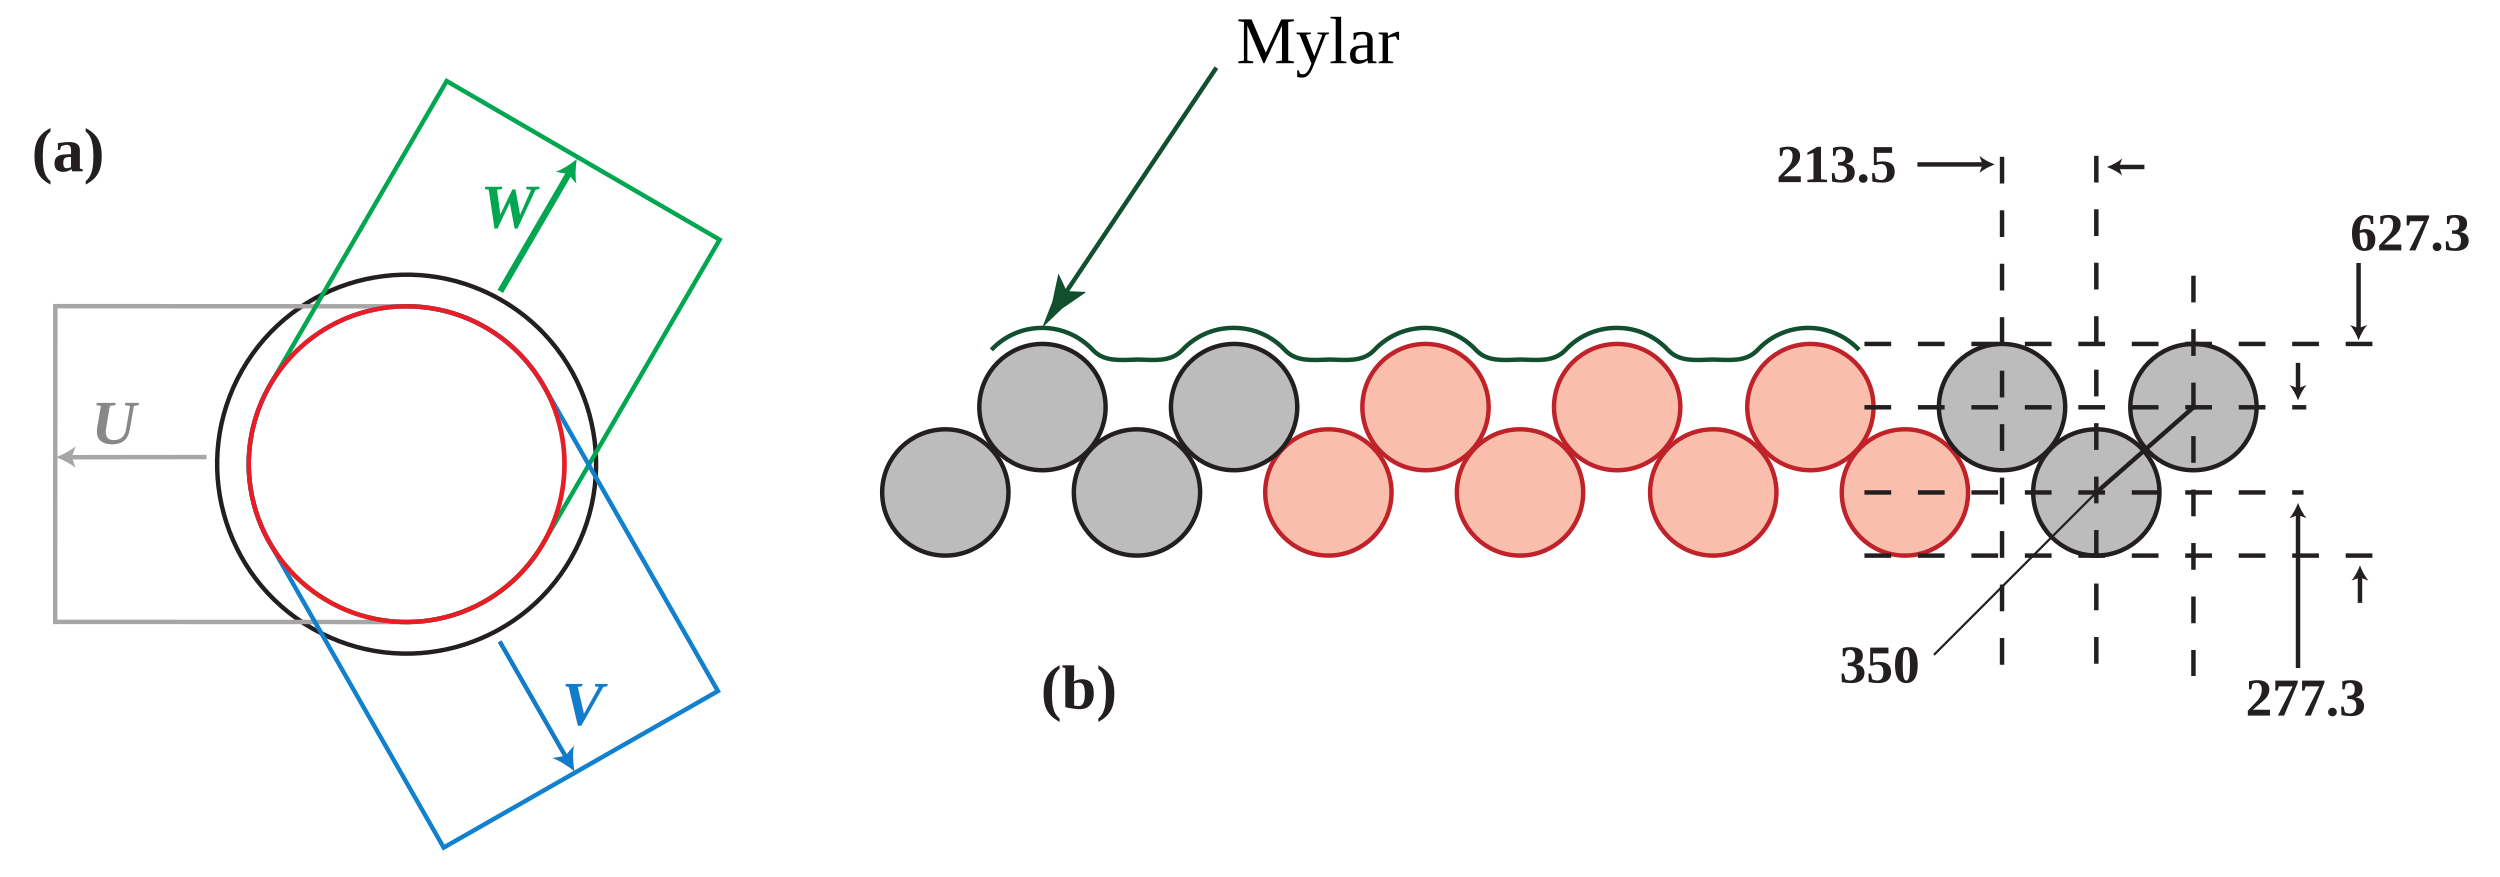
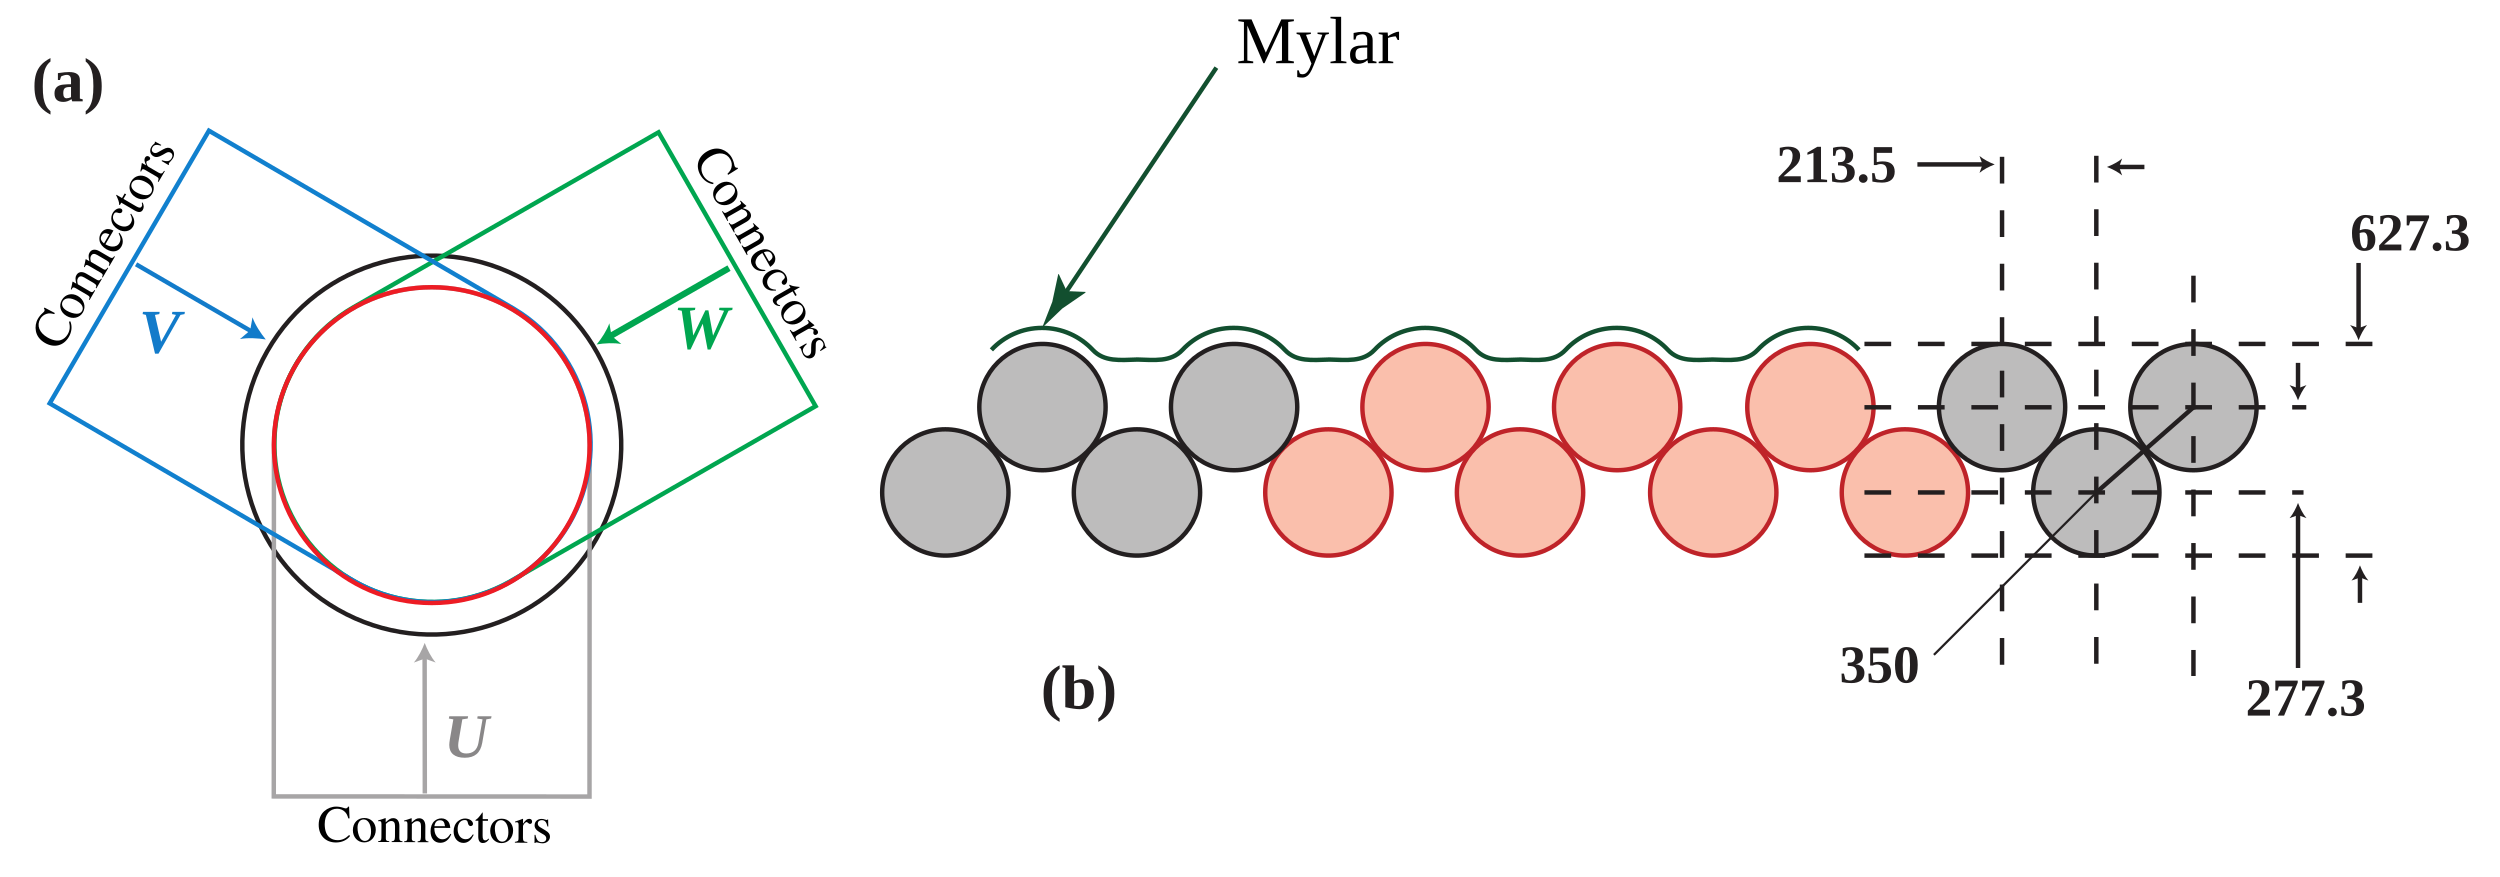
<svg xmlns="http://www.w3.org/2000/svg" id="svg2" version="1.1" width="673.75" height="236.25" xml:space="preserve">
  <defs id="defs6">
    <clipPath clipPathUnits="userSpaceOnUse" id="clipPath18">
      <path d="m 0,188.656 538.582,0 L 538.582,0 0,0 0,188.656 z" id="path20" />
    </clipPath>
    <clipPath clipPathUnits="userSpaceOnUse" id="clipPath28">
      <path d="M 0,0 539,0 539,188 0,188 0,0 z" id="path30" />
    </clipPath>
    <clipPath clipPathUnits="userSpaceOnUse" id="clipPath38">
      <path d="M 0,188 539,188 539,0 0,0 0,188 z" id="path40" />
    </clipPath>
    <clipPath clipPathUnits="userSpaceOnUse" id="clipPath48">
      <path d="M 0,0 539,0 539,188 0,188 0,0 z" id="path50" />
    </clipPath>
  </defs>
  <g id="g10" transform="matrix(1.25,0,0,-1.25,0,236.25)">
    <g id="g12" />
    <g id="g32" />
-     <path id="path56" style="fill:none;stroke:#231f20;stroke-width:0.961;stroke-linecap:butt;stroke-linejoin:miter;stroke-miterlimit:4;stroke-opacity:1;stroke-dasharray:none" d="m 67.407,53.463 c -19.59,11.191 -26.394,36.141 -15.203,55.726 11.187,19.586 36.137,26.391 55.726,15.204 19.586,-11.192 26.391,-36.141 15.2,-55.727 -11.188,-19.586 -36.141,-26.395 -55.723,-15.203 z" />
-     <path id="path58" style="fill:none;stroke:#a7a5a6;stroke-width:0.961;stroke-linecap:butt;stroke-linejoin:miter;stroke-miterlimit:4;stroke-opacity:1;stroke-dasharray:none" d="m 44.54,90.467 -30.164,-0.043" />
-     <path id="path60" style="fill:#a7a5a6;fill-opacity:1;fill-rule:nonzero;stroke:none" d="m 12.086,90.441 c 1.406,0.525 3.152,1.418 4.234,2.366 l -0.853,-2.359 0.86,-2.359 c -1.082,0.941 -2.835,1.834 -4.241,2.352" />
-     <path id="path62" style="fill:none;stroke:#a7a5a6;stroke-width:0.961;stroke-linecap:butt;stroke-linejoin:miter;stroke-miterlimit:4;stroke-opacity:1;stroke-dasharray:none" d="m 88.102,122.959 c 18.606,-0.23 33.61,-15.391 33.602,-34.047 -0.008,-18.801 -15.254,-34.031 -34.055,-34.023 l -75.754,0.035 0.032,68.07 76.175,-0.035 z" />
-     <text id="text64" transform="scale(1,-1)" x="19.69" y="-93.326">
-       <tspan id="tspan66" y="-93.326" x="19.69" style="font-size:13.448px;font-style:italic;font-variant:normal;font-weight:bold;writing-mode:lr-tb;fill:#898788;fill-opacity:1;fill-rule:nonzero;stroke:none;font-family:Times New Roman;-inkscape-font-specification:Times New Roman">U</tspan>
+     <text id="text68" transform="scale(1,-1)" x="6.835" y="-167.154" style="font-family:Times New Roman;-inkscape-font-specification:Times New Roman">
+       <tspan id="tspan70" y="-167.154" x="6.835" style="font-size:13.448px;font-variant:normal;font-weight:bold;writing-mode:lr-tb;fill:#231f20;fill-opacity:1;fill-rule:nonzero;stroke:none;font-family:Times New Roman;-inkscape-font-specification:Times New Roman">(a)</tspan>
    </text>
-     <text id="text68" transform="scale(1,-1)" x="6.835" y="-152.065" style="font-family:Times New Roman;-inkscape-font-specification:Times New Roman">
-       <tspan id="tspan70" y="-152.065" x="6.835" style="font-size:13.448px;font-variant:normal;font-weight:bold;writing-mode:lr-tb;fill:#231f20;fill-opacity:1;fill-rule:nonzero;stroke:none;font-family:Times New Roman;-inkscape-font-specification:Times New Roman">(a)</tspan>
+     <text id="text64" transform="scale(1,-1)" x="95.677" y="-25.753">
+       <tspan id="tspan66" y="-25.753" x="95.677" style="font-size:13.448px;font-style:italic;font-variant:normal;font-weight:bold;writing-mode:lr-tb;fill:#898788;fill-opacity:1;fill-rule:nonzero;stroke:none;font-family:Times New Roman;-inkscape-font-specification:Times New Roman">U</tspan>
    </text>
-     <path id="path72" style="fill:none;stroke:#00a650;stroke-width:0.961;stroke-linecap:butt;stroke-linejoin:miter;stroke-miterlimit:4;stroke-opacity:1;stroke-dasharray:none" d="m 116.884,71.463 c -9.543,-15.973 -30.188,-21.34 -46.321,-11.965 -16.25,9.445 -21.769,30.277 -12.324,46.531 l 38.063,65.496 58.855,-34.203 -38.273,-65.859 z" />
-     <path id="path74" style="fill:none;stroke:#00a650;stroke-width:1.36;stroke-linecap:butt;stroke-linejoin:miter;stroke-miterlimit:4;stroke-opacity:1;stroke-dasharray:none" d="m 107.868,126.178 15.164,26.07" />
-     <path id="path76" style="fill:#00a650;fill-opacity:1;fill-rule:nonzero;stroke:none" d="m 124.351,154.692 c -0.273,-1.625 -0.389,-3.77 -0.088,-5.316 l -1.767,2.102 -2.701,0.486 c 1.483,0.502 3.284,1.677 4.556,2.728" />
-     <text id="text78" transform="scale(1,-1)" x="103.596" y="-139.923">
-       <tspan id="tspan80" y="-139.923" x="103.596" style="font-size:13.448px;font-style:italic;font-variant:normal;font-weight:bold;writing-mode:lr-tb;fill:#00a650;fill-opacity:1;fill-rule:nonzero;stroke:none;font-family:Times New Roman;-inkscape-font-specification:Times New Roman">W</tspan>
+     <text id="text78" transform="scale(1,-1)" x="145.204" y="-113.842">
+       <tspan id="tspan80" y="-113.842" x="145.204" style="font-size:13.448px;font-style:italic;font-variant:normal;font-weight:bold;writing-mode:lr-tb;fill:#00a650;fill-opacity:1;fill-rule:nonzero;stroke:none;font-family:Times New Roman;-inkscape-font-specification:Times New Roman">W</tspan>
    </text>
-     <path id="path82" style="fill:none;stroke:#127bca;stroke-width:0.961;stroke-linecap:butt;stroke-linejoin:miter;stroke-miterlimit:4;stroke-opacity:1;stroke-dasharray:none" d="m 107.723,50.717 15,-26.168" />
-     <path id="path84" style="fill:#127bca;fill-opacity:1;fill-rule:nonzero;stroke:none" d="m 123.841,22.698 c -1.324,1.103 -3.214,2.325 -4.782,2.863 l 2.837,0.51 1.853,2.197 c -0.315,-1.623 -0.195,-3.874 0.092,-5.57" />
-     <path id="path86" style="fill:none;stroke:#1180ce;stroke-width:0.961;stroke-linecap:butt;stroke-linejoin:miter;stroke-miterlimit:4;stroke-opacity:1;stroke-dasharray:none" d="m 57.899,72.424 c -9.027,16.265 -3.308,36.816 12.895,46.062 16.328,9.321 37.117,3.637 46.433,-12.687 l 37.551,-65.793 -59.121,-33.742 -37.758,66.16 z" />
-     <text id="text88" transform="scale(1,-1)" x="121.133" y="-32.734">
-       <tspan id="tspan90" y="-32.734" x="121.133" style="font-size:13.448px;font-style:italic;font-variant:normal;font-weight:bold;writing-mode:lr-tb;fill:#127bca;fill-opacity:1;fill-rule:nonzero;stroke:none;font-family:Times New Roman;-inkscape-font-specification:Times New Roman">V</tspan>
+     <text id="text88" transform="scale(1,-1)" x="29.967" y="-112.952">
+       <tspan id="tspan90" y="-112.952" x="29.967" style="font-size:13.448px;font-style:italic;font-variant:normal;font-weight:bold;writing-mode:lr-tb;fill:#127bca;fill-opacity:1;fill-rule:nonzero;stroke:none;font-family:Times New Roman;-inkscape-font-specification:Times New Roman">V</tspan>
    </text>
-     <path id="path92" style="fill:none;stroke:#ed1c24;stroke-width:0.961;stroke-linecap:butt;stroke-linejoin:miter;stroke-miterlimit:4;stroke-opacity:1;stroke-dasharray:none" d="m 121.704,88.928 c 0,-18.801 -15.238,-34.039 -34.039,-34.039 -18.797,0 -34.035,15.238 -34.035,34.039 0,18.797 15.238,34.035 34.035,34.035 18.801,0 34.039,-15.238 34.039,-34.035 z" />
+     <path id="path56" style="fill:none;stroke:#231f20;stroke-width:0.961;stroke-linecap:butt;stroke-linejoin:miter;stroke-miterlimit:4;stroke-opacity:1;stroke-dasharray:none" d="m 128.557,72.776 c -11.191,-19.59 -36.141,-26.394 -55.726,-15.203 -19.586,11.187 -26.391,36.137 -15.204,55.726 11.192,19.586 36.141,26.391 55.727,15.2 19.586,-11.188 26.395,-36.141 15.203,-55.723 z" />
+     <g id="g3303">
+       <g id="g3299">
+         <path id="path60" style="fill:#a7a5a6;fill-opacity:1;fill-rule:nonzero;stroke:none" d="m 91.566,50.389 c 0.525,-1.406 1.418,-3.152 2.366,-4.234 l -2.359,0.853 -2.359,-0.86 c 0.941,1.082 1.834,2.836 2.352,4.241" />
+         <path id="path58" style="fill:none;stroke:#a7a5a6;stroke-width:0.961;stroke-linecap:butt;stroke-linejoin:miter;stroke-miterlimit:4;stroke-opacity:1;stroke-dasharray:none" d="m 91.592,17.935 -0.043,30.164" />
+       </g>
+       <path d="m 59.061,93.471 c 0.23,18.606 15.391,33.61 34.047,33.602 18.801,-0.008 34.031,-15.254 34.023,-34.055 l -0.035,-75.754 -68.07,0.032 0.035,76.175 z" style="fill:none;stroke:#a7a5a6;stroke-width:0.961;stroke-linecap:butt;stroke-linejoin:miter;stroke-miterlimit:4;stroke-opacity:1;stroke-dasharray:none" id="path62" />
+     </g>
+     <g id="g3291">
+       <path d="M 109.772,63.527 C 93.521,54.466 72.959,60.14 63.675,76.326 54.324,92.63 59.961,113.431 76.267,122.785 l 65.712,37.69 33.868,-59.048 -66.075,-37.899 z" style="fill:none;stroke:#00a650;stroke-width:0.961;stroke-linecap:butt;stroke-linejoin:miter;stroke-miterlimit:4;stroke-opacity:1;stroke-dasharray:none" id="path72" />
+       <g transform="matrix(0.5,0.8660254,-0.8660254,0.5,232.1186,34.52602)" id="g3170">
+         <path id="path74" style="fill:none;stroke:#00a650;stroke-width:1.36;stroke-linecap:butt;stroke-linejoin:miter;stroke-miterlimit:4;stroke-opacity:1;stroke-dasharray:none" d="m 20.172,128.401 26.07,-15.164" />
+         <path id="path76" style="fill:#00a650;fill-opacity:1;fill-rule:nonzero;stroke:none" d="m 17.729,129.72 c 1.625,-0.273 3.77,-0.389 5.316,-0.088 l -2.102,-1.767 -0.486,-2.701 c -0.502,1.483 -1.677,3.284 -2.728,4.556" />
+       </g>
+     </g>
+     <g id="g3163" transform="matrix(0.5,-0.8660254,0.8660254,0.5,-129.4569,180.8669)">
+       <path d="m 149.722,129.21 c -1.103,-1.324 -2.325,-3.214 -2.863,-4.782 l -0.51,2.837 -2.197,1.853 c 1.623,-0.315 3.874,-0.195 5.57,0.092" style="fill:#127bca;fill-opacity:1;fill-rule:nonzero;stroke:none" id="path84" />
+     </g>
+     <g id="g3283">
+       <path id="path82" style="fill:none;stroke:#127bca;stroke-width:0.961;stroke-linecap:butt;stroke-linejoin:miter;stroke-miterlimit:4;stroke-opacity:1;stroke-dasharray:none" d="m 121.703,113.092 26.168,15" transform="matrix(0.5,-0.8660254,0.8660254,0.5,-129.4569,180.8669)" />
+       <path d="M 110.825,122.402 C 126.775,112.83 132.098,92.173 122.689,76.064 113.209,59.828 92.363,54.356 76.133,63.835 l -65.417,38.203 34.329,58.782 65.779,-38.417 z" style="fill:none;stroke:#1180ce;stroke-width:0.961;stroke-linecap:butt;stroke-linejoin:miter;stroke-miterlimit:4;stroke-opacity:1;stroke-dasharray:none" id="path86" />
+     </g>
+     <path id="path92" style="fill:none;stroke:#ed1c24;stroke-width:0.961;stroke-linecap:butt;stroke-linejoin:miter;stroke-miterlimit:4;stroke-opacity:1;stroke-dasharray:none" d="m 93.092,127.073 c 18.801,0 34.039,-15.238 34.039,-34.039 0,-18.797 -15.238,-34.035 -34.039,-34.035 -18.797,0 -34.035,15.238 -34.035,34.035 0,18.801 15.238,34.039 34.035,34.039 z" />
    <path id="path94" style="fill:#fabfac;fill-opacity:1;fill-rule:nonzero;stroke:none" d="m 286.399,96.439 c 7.52,0 13.614,-6.093 13.614,-13.613 0,-7.519 -6.094,-13.613 -13.614,-13.613 -7.519,0 -13.617,6.094 -13.617,13.613 0,7.52 6.098,13.613 13.617,13.613" />
    <path id="path96" style="fill:none;stroke:#bf2329;stroke-width:0.961;stroke-linecap:butt;stroke-linejoin:miter;stroke-miterlimit:4;stroke-opacity:1;stroke-dasharray:none" d="m 286.399,96.439 c 7.52,0 13.614,-6.093 13.614,-13.613 0,-7.519 -6.094,-13.613 -13.614,-13.613 -7.519,0 -13.617,6.094 -13.617,13.613 0,7.52 6.098,13.613 13.617,13.613 z" />
    <path id="path98" style="fill:#fabfac;fill-opacity:1;fill-rule:nonzero;stroke:none" d="m 307.341,114.846 c 7.515,0 13.613,-6.098 13.613,-13.617 0,-7.52 -6.098,-13.614 -13.613,-13.614 -7.52,0 -13.614,6.094 -13.614,13.614 0,7.519 6.094,13.617 13.614,13.617" />
    <path id="path100" style="fill:none;stroke:#bf2329;stroke-width:0.961;stroke-linecap:butt;stroke-linejoin:miter;stroke-miterlimit:4;stroke-opacity:1;stroke-dasharray:none" d="m 307.341,114.846 c 7.515,0 13.613,-6.098 13.613,-13.617 0,-7.52 -6.098,-13.614 -13.613,-13.614 -7.52,0 -13.614,6.094 -13.614,13.614 0,7.519 6.094,13.617 13.614,13.617 z" />
    <path id="path102" style="fill:#fabfac;fill-opacity:1;fill-rule:nonzero;stroke:none" d="m 327.716,96.443 c 7.519,0 13.617,-6.097 13.617,-13.617 0,-7.519 -6.098,-13.613 -13.617,-13.613 -7.52,0 -13.614,6.094 -13.614,13.613 0,7.52 6.094,13.617 13.614,13.617" />
    <path id="path104" style="fill:none;stroke:#bf2329;stroke-width:0.961;stroke-linecap:butt;stroke-linejoin:miter;stroke-miterlimit:4;stroke-opacity:1;stroke-dasharray:none" d="m 327.716,96.443 c 7.519,0 13.617,-6.097 13.617,-13.617 0,-7.519 -6.098,-13.613 -13.617,-13.613 -7.52,0 -13.614,6.094 -13.614,13.613 0,7.52 6.094,13.617 13.614,13.617 z" />
    <path id="path106" style="fill:#fabfac;fill-opacity:1;fill-rule:nonzero;stroke:none" d="m 348.657,114.846 c 7.52,0 13.617,-6.098 13.617,-13.617 0,-7.516 -6.097,-13.614 -13.617,-13.614 -7.516,0 -13.613,6.098 -13.613,13.614 0,7.519 6.097,13.617 13.613,13.617" />
    <path id="path108" style="fill:none;stroke:#bf2329;stroke-width:0.961;stroke-linecap:butt;stroke-linejoin:miter;stroke-miterlimit:4;stroke-opacity:1;stroke-dasharray:none" d="m 348.657,114.846 c 7.52,0 13.617,-6.098 13.617,-13.617 0,-7.516 -6.097,-13.614 -13.617,-13.614 -7.516,0 -13.613,6.098 -13.613,13.614 0,7.519 6.097,13.617 13.613,13.617 z" />
    <path id="path110" style="fill:#fabfac;fill-opacity:1;fill-rule:nonzero;stroke:none" d="m 369.38,96.439 c 7.519,0 13.613,-6.093 13.613,-13.613 0,-7.519 -6.094,-13.613 -13.613,-13.613 -7.52,0 -13.617,6.094 -13.617,13.613 0,7.52 6.097,13.613 13.617,13.613" />
    <path id="path112" style="fill:none;stroke:#bf2329;stroke-width:0.961;stroke-linecap:butt;stroke-linejoin:miter;stroke-miterlimit:4;stroke-opacity:1;stroke-dasharray:none" d="m 369.38,96.439 c 7.519,0 13.613,-6.093 13.613,-13.613 0,-7.519 -6.094,-13.613 -13.613,-13.613 -7.52,0 -13.617,6.094 -13.617,13.613 0,7.52 6.097,13.613 13.617,13.613 z" />
    <path id="path114" style="fill:#fabfac;fill-opacity:1;fill-rule:nonzero;stroke:none" d="m 390.325,114.846 c 7.516,0 13.609,-6.098 13.609,-13.617 0,-7.52 -6.093,-13.614 -13.609,-13.614 -7.523,0 -13.617,6.094 -13.617,13.614 0,7.519 6.094,13.617 13.617,13.617" />
    <path id="path116" style="fill:none;stroke:#bf2329;stroke-width:0.961;stroke-linecap:butt;stroke-linejoin:miter;stroke-miterlimit:4;stroke-opacity:1;stroke-dasharray:none" d="m 390.325,114.846 c 7.516,0 13.609,-6.098 13.609,-13.617 0,-7.52 -6.093,-13.614 -13.609,-13.614 -7.523,0 -13.617,6.094 -13.617,13.614 0,7.519 6.094,13.617 13.617,13.617 z" />
    <path id="path118" style="fill:#fabfac;fill-opacity:1;fill-rule:nonzero;stroke:none" d="m 410.696,96.443 c 7.524,0 13.617,-6.097 13.617,-13.617 0,-7.519 -6.093,-13.613 -13.617,-13.613 -7.516,0 -13.613,6.094 -13.613,13.613 0,7.52 6.097,13.617 13.613,13.617" />
    <path id="path120" style="fill:none;stroke:#bf2329;stroke-width:0.961;stroke-linecap:butt;stroke-linejoin:miter;stroke-miterlimit:4;stroke-opacity:1;stroke-dasharray:none" d="m 410.696,96.443 c 7.524,0 13.617,-6.097 13.617,-13.617 0,-7.519 -6.093,-13.613 -13.617,-13.613 -7.516,0 -13.613,6.094 -13.613,13.613 0,7.52 6.097,13.617 13.613,13.617 z" />
    <path id="path122" style="fill:#bdbcbc;fill-opacity:1;fill-rule:nonzero;stroke:none" d="m 203.813,96.439 c 7.516,0 13.614,-6.093 13.614,-13.613 0,-7.519 -6.098,-13.613 -13.614,-13.613 -7.519,0 -13.617,6.094 -13.617,13.613 0,7.52 6.098,13.613 13.617,13.613" />
    <path id="path124" style="fill:none;stroke:#231f20;stroke-width:0.961;stroke-linecap:butt;stroke-linejoin:miter;stroke-miterlimit:4;stroke-opacity:1;stroke-dasharray:none" d="m 203.813,96.439 c 7.516,0 13.614,-6.093 13.614,-13.613 0,-7.519 -6.098,-13.613 -13.614,-13.613 -7.519,0 -13.617,6.094 -13.617,13.613 0,7.52 6.098,13.613 13.617,13.613 z" />
    <path id="path126" style="fill:#bdbcbc;fill-opacity:1;fill-rule:nonzero;stroke:none" d="m 224.755,114.846 c 7.519,0 13.613,-6.098 13.613,-13.617 0,-7.52 -6.094,-13.614 -13.613,-13.614 -7.52,0 -13.617,6.094 -13.617,13.614 0,7.519 6.097,13.617 13.617,13.617" />
    <path id="path128" style="fill:none;stroke:#231f20;stroke-width:0.961;stroke-linecap:butt;stroke-linejoin:miter;stroke-miterlimit:4;stroke-opacity:1;stroke-dasharray:none" d="m 224.755,114.846 c 7.519,0 13.613,-6.098 13.613,-13.617 0,-7.52 -6.094,-13.614 -13.613,-13.614 -7.52,0 -13.617,6.094 -13.617,13.614 0,7.519 6.097,13.617 13.617,13.617 z" />
    <path id="path130" style="fill:#bdbcbc;fill-opacity:1;fill-rule:nonzero;stroke:none" d="m 245.134,96.439 c 7.515,0 13.613,-6.093 13.613,-13.613 0,-7.519 -6.098,-13.613 -13.613,-13.613 -7.524,0 -13.618,6.094 -13.618,13.613 0,7.52 6.094,13.613 13.618,13.613" />
    <path id="path132" style="fill:none;stroke:#231f20;stroke-width:0.961;stroke-linecap:butt;stroke-linejoin:miter;stroke-miterlimit:4;stroke-opacity:1;stroke-dasharray:none" d="m 245.134,96.439 c 7.515,0 13.613,-6.093 13.613,-13.613 0,-7.519 -6.098,-13.613 -13.613,-13.613 -7.524,0 -13.618,6.094 -13.618,13.613 0,7.52 6.094,13.613 13.618,13.613 z" />
    <path id="path134" style="fill:#bdbcbc;fill-opacity:1;fill-rule:nonzero;stroke:none" d="m 266.075,114.846 c 7.516,0 13.613,-6.098 13.613,-13.617 0,-7.516 -6.097,-13.614 -13.613,-13.614 -7.519,0 -13.617,6.098 -13.617,13.614 0,7.519 6.098,13.617 13.617,13.617" />
    <path id="path136" style="fill:none;stroke:#231f20;stroke-width:0.961;stroke-linecap:butt;stroke-linejoin:miter;stroke-miterlimit:4;stroke-opacity:1;stroke-dasharray:none" d="m 266.075,114.846 c 7.516,0 13.613,-6.098 13.613,-13.617 0,-7.516 -6.097,-13.614 -13.613,-13.614 -7.519,0 -13.617,6.098 -13.617,13.614 0,7.519 6.098,13.617 13.617,13.617 z" />
    <path id="path138" style="fill:#bdbcbc;fill-opacity:1;fill-rule:nonzero;stroke:none" d="m 431.641,114.846 c 7.52,0 13.614,-6.098 13.614,-13.617 0,-7.516 -6.094,-13.614 -13.614,-13.614 -7.519,0 -13.613,6.098 -13.613,13.614 0,7.519 6.094,13.617 13.613,13.617" />
    <path id="path140" style="fill:none;stroke:#231f20;stroke-width:0.961;stroke-linecap:butt;stroke-linejoin:miter;stroke-miterlimit:4;stroke-opacity:1;stroke-dasharray:none" d="m 431.641,114.846 c 7.52,0 13.614,-6.098 13.614,-13.617 0,-7.516 -6.094,-13.614 -13.614,-13.614 -7.519,0 -13.613,6.098 -13.613,13.614 0,7.519 6.094,13.617 13.613,13.617 z" />
    <path id="path142" style="fill:#bdbcbc;fill-opacity:1;fill-rule:nonzero;stroke:none" d="m 451.966,96.439 c 7.519,0 13.613,-6.093 13.613,-13.613 0,-7.519 -6.094,-13.613 -13.613,-13.613 -7.52,0 -13.614,6.094 -13.614,13.613 0,7.52 6.094,13.613 13.614,13.613" />
    <path id="path144" style="fill:none;stroke:#231f20;stroke-width:0.961;stroke-linecap:butt;stroke-linejoin:miter;stroke-miterlimit:4;stroke-opacity:1;stroke-dasharray:none" d="m 451.966,96.439 c 7.519,0 13.613,-6.093 13.613,-13.613 0,-7.519 -6.094,-13.613 -13.613,-13.613 -7.52,0 -13.614,6.094 -13.614,13.613 0,7.52 6.094,13.613 13.614,13.613 z" />
    <path id="path146" style="fill:#bdbcbc;fill-opacity:1;fill-rule:nonzero;stroke:none" d="m 472.907,114.846 c 7.52,0 13.613,-6.098 13.613,-13.617 0,-7.52 -6.093,-13.614 -13.613,-13.614 -7.519,0 -13.613,6.094 -13.613,13.614 0,7.519 6.094,13.617 13.613,13.617" />
    <path id="path148" style="fill:none;stroke:#231f20;stroke-width:0.961;stroke-linecap:butt;stroke-linejoin:miter;stroke-miterlimit:4;stroke-opacity:1;stroke-dasharray:none" d="m 472.907,114.846 c 7.52,0 13.613,-6.098 13.613,-13.617 0,-7.52 -6.093,-13.614 -13.613,-13.614 -7.519,0 -13.613,6.094 -13.613,13.614 0,7.519 6.094,13.617 13.613,13.617 z" />
    <path id="path150" style="fill:none;stroke:#231f20;stroke-width:0.961;stroke-linecap:butt;stroke-linejoin:miter;stroke-miterlimit:4;stroke-opacity:1;stroke-dasharray:5.764, 5.764;stroke-dashoffset:0" d="m 431.641,155.193 0,-112.156" />
    <path id="path152" style="fill:none;stroke:#231f20;stroke-width:0.961;stroke-linecap:butt;stroke-linejoin:miter;stroke-miterlimit:4;stroke-opacity:1;stroke-dasharray:5.764, 5.764;stroke-dashoffset:0" d="m 472.907,129.561 0,-86.305" />
    <path id="path154" style="fill:none;stroke:#231f20;stroke-width:0.961;stroke-linecap:butt;stroke-linejoin:miter;stroke-miterlimit:4;stroke-opacity:1;stroke-dasharray:5.764, 5.764;stroke-dashoffset:0" d="m 451.966,155.412 0,-112.156" />
    <path id="path156" style="fill:none;stroke:#231f20;stroke-width:0.961;stroke-linecap:butt;stroke-linejoin:miter;stroke-miterlimit:4;stroke-opacity:1;stroke-dasharray:5.764, 5.764;stroke-dashoffset:0" d="m 401.973,82.826 94.668,0" />
    <path id="path158" style="fill:none;stroke:#231f20;stroke-width:0.961;stroke-linecap:butt;stroke-linejoin:miter;stroke-miterlimit:4;stroke-opacity:1;stroke-dasharray:5.764, 5.764;stroke-dashoffset:0" d="m 401.973,114.846 112.161,0" />
    <path id="path160" style="fill:none;stroke:#231f20;stroke-width:0.961;stroke-linecap:butt;stroke-linejoin:miter;stroke-miterlimit:4;stroke-opacity:1;stroke-dasharray:5.764, 5.764;stroke-dashoffset:0" d="m 401.973,101.186 95.262,0" />
    <path id="path162" style="fill:none;stroke:#231f20;stroke-width:0.961;stroke-linecap:butt;stroke-linejoin:miter;stroke-miterlimit:4;stroke-opacity:1;stroke-dasharray:5.764, 5.764;stroke-dashoffset:0" d="m 401.973,69.213 112.161,0" />
    <path id="path164" style="fill:none;stroke:#231f20;stroke-width:0.961;stroke-linecap:butt;stroke-linejoin:miter;stroke-miterlimit:4;stroke-opacity:1;stroke-dasharray:5.764, 5.764;stroke-dashoffset:0" d="m 456.571,153.002 5.934,0" />
    <path id="path166" style="fill:#231f20;fill-opacity:1;fill-rule:nonzero;stroke:none" d="m 454.255,153.002 c 1.086,0.406 2.441,1.098 3.281,1.828 l -0.66,-1.828 0.66,-1.828 c -0.84,0.73 -2.195,1.422 -3.281,1.828" />
    <path id="path168" style="fill:none;stroke:#231f20;stroke-width:0.961;stroke-linecap:butt;stroke-linejoin:miter;stroke-miterlimit:4;stroke-opacity:1;stroke-dasharray:none" d="m 427.743,153.549 -14.352,0" />
    <path id="path170" style="fill:#231f20;fill-opacity:1;fill-rule:nonzero;stroke:none" d="m 430.059,153.549 c -1.086,-0.402 -2.441,-1.094 -3.281,-1.824 l 0.66,1.824 -0.66,1.828 c 0.84,-0.73 2.195,-1.422 3.281,-1.828" />
    <text id="text172" transform="scale(1,-1)" x="382.984" y="-149.738" style="font-family:Times New Roman;-inkscape-font-specification:Times New Roman">
      <tspan id="tspan174" y="-149.738" x="382.984" style="font-size:11.527px;font-variant:normal;font-weight:bold;writing-mode:lr-tb;fill:#231f20;fill-opacity:1;fill-rule:nonzero;stroke:none;font-family:Times New Roman;-inkscape-font-specification:Times New Roman">213.5</tspan>
    </text>
    <path id="path176" style="fill:none;stroke:#231f20;stroke-width:0.961;stroke-linecap:butt;stroke-linejoin:miter;stroke-miterlimit:4;stroke-opacity:1;stroke-dasharray:5.764, 5.764;stroke-dashoffset:0" d="m 508.809,64.791 0,-5.934" />
    <path id="path178" style="fill:#231f20;fill-opacity:1;fill-rule:nonzero;stroke:none" d="m 508.809,67.111 c 0.403,-1.09 1.094,-2.445 1.825,-3.285 l -1.825,0.664 -1.832,-0.664 c 0.735,0.84 1.426,2.195 1.832,3.285" />
    <path id="path180" style="fill:none;stroke:#231f20;stroke-width:0.961;stroke-linecap:butt;stroke-linejoin:miter;stroke-miterlimit:4;stroke-opacity:1;stroke-dasharray:none" d="m 508.509,117.955 0,14.352" />
    <path id="path182" style="fill:#231f20;fill-opacity:1;fill-rule:nonzero;stroke:none" d="m 508.509,115.635 c -0.403,1.09 -1.094,2.445 -1.825,3.285 l 1.825,-0.66 1.828,0.66 c -0.731,-0.84 -1.426,-2.195 -1.828,-3.285" />
    <text id="text184" transform="scale(1,-1)" x="506.699" y="-135.016" style="font-family:Times New Roman;-inkscape-font-specification:Times New Roman">
      <tspan id="tspan186" y="-135.016" x="506.699" style="font-size:11.527px;font-variant:normal;font-weight:bold;writing-mode:lr-tb;fill:#231f20;fill-opacity:1;fill-rule:nonzero;stroke:none;font-family:Times New Roman;-inkscape-font-specification:Times New Roman">627.3</tspan>
    </text>
    <path id="path188" style="fill:none;stroke:#231f20;stroke-width:0.961;stroke-linecap:butt;stroke-linejoin:miter;stroke-miterlimit:4;stroke-opacity:1;stroke-dasharray:5.764, 5.764;stroke-dashoffset:0" d="m 495.454,105.002 0,5.937" />
    <path id="path190" style="fill:#231f20;fill-opacity:1;fill-rule:nonzero;stroke:none" d="m 495.454,102.686 c -0.406,1.089 -1.098,2.445 -1.828,3.281 l 1.828,-0.66 1.824,0.66 c -0.73,-0.836 -1.422,-2.192 -1.824,-3.281" />
    <path id="path192" style="fill:none;stroke:#231f20;stroke-width:0.961;stroke-linecap:butt;stroke-linejoin:miter;stroke-miterlimit:4;stroke-opacity:1;stroke-dasharray:none" d="m 495.454,78.252 0,-33.27" />
    <path id="path194" style="fill:#231f20;fill-opacity:1;fill-rule:nonzero;stroke:none" d="m 495.454,80.572 c 0.406,-1.09 1.094,-2.445 1.824,-3.285 l -1.824,0.66 -1.828,-0.66 c 0.73,0.84 1.422,2.195 1.828,3.285" />
    <text id="text196" transform="scale(1,-1)" x="484.144" y="-34.714" style="font-family:Times New Roman;-inkscape-font-specification:Times New Roman">
      <tspan id="tspan198" x="484.144" style="font-size:11.527px;font-variant:normal;font-weight:bold;writing-mode:lr-tb;fill:#231f20;fill-opacity:1;fill-rule:nonzero;stroke:none;font-family:Times New Roman;-inkscape-font-specification:Times New Roman" y="-34.714">277.3</tspan>
    </text>
    <path id="path200" style="fill:#231f20;fill-opacity:1;fill-rule:nonzero;stroke:#231f20;stroke-width:0.961;stroke-linecap:butt;stroke-linejoin:miter;stroke-miterlimit:4;stroke-opacity:1;stroke-dasharray:none" d="m 472.907,101.186 -20.941,-18.36" />
    <path id="path202" style="fill:#231f20;fill-opacity:1;fill-rule:nonzero;stroke:#231f20;stroke-width:0.48;stroke-linecap:butt;stroke-linejoin:miter;stroke-miterlimit:4;stroke-opacity:1;stroke-dasharray:none" d="m 451.966,82.826 -35.012,-35.012" />
    <text id="text204" transform="scale(1,-1)" x="396.603" y="-41.835" style="font-family:Times New Roman;-inkscape-font-specification:Times New Roman">
      <tspan id="tspan206" y="-41.835" x="396.603" style="font-size:11.527px;font-variant:normal;font-weight:bold;writing-mode:lr-tb;fill:#231f20;fill-opacity:1;fill-rule:nonzero;stroke:none;font-family:Times New Roman;-inkscape-font-specification:Times New Roman">350</tspan>
    </text>
    <text id="text208" transform="scale(1,-1)" x="224.401" y="-36.223" style="font-family:Times New Roman;-inkscape-font-specification:Times New Roman">
      <tspan id="tspan210" y="-36.223" x="224.401" style="font-size:13.448px;font-variant:normal;font-weight:bold;writing-mode:lr-tb;fill:#231f20;fill-opacity:1;fill-rule:nonzero;stroke:none;font-family:Times New Roman;-inkscape-font-specification:Times New Roman">(b)</tspan>
    </text>
    <path id="path212" style="fill:none;stroke:#124f2f;stroke-width:0.961;stroke-linecap:butt;stroke-linejoin:miter;stroke-miterlimit:4;stroke-opacity:1;stroke-dasharray:none" d="m 400.798,113.568 c -2.735,2.914 -6.618,4.735 -10.922,4.735 -4.309,0 -8.196,-1.821 -10.926,-4.735 -2.516,-2.683 -6.012,-2.175 -9.914,-2.078 l 0.242,-0.008 c -3.808,-0.109 -7.211,-0.543 -9.676,2.086 -2.73,2.914 -6.617,4.735 -10.925,4.735 l -0.207,0 c -4.309,0 -8.192,-1.821 -10.926,-4.735 -2.516,-2.683 -6.012,-2.175 -9.914,-2.078 l 0.242,-0.008 c -3.809,-0.109 -7.211,-0.543 -9.676,2.086 -2.73,2.914 -6.613,4.735 -10.926,4.735 -4.308,0 -8.191,-1.821 -10.925,-4.735 -2.516,-2.683 -6.008,-2.175 -9.915,-2.078 l 0.243,-0.008 c -3.805,-0.109 -7.207,-0.543 -9.672,2.086 -2.735,2.914 -6.617,4.735 -10.93,4.735 l -0.207,0 c -4.308,0 -8.191,-1.821 -10.926,-4.735 -2.515,-2.683 -6.008,-2.175 -9.914,-2.078 l 0.242,-0.008 c -3.804,-0.109 -7.207,-0.543 -9.671,2.086 -2.735,2.914 -6.618,4.735 -10.926,4.735 -4.309,0 -8.192,-1.821 -10.926,-4.735" />
    <path id="path214" style="fill:none;stroke:#124f2f;stroke-width:0.961;stroke-linecap:butt;stroke-linejoin:miter;stroke-miterlimit:4;stroke-opacity:1;stroke-dasharray:none" d="m 262.255,174.416 -33.231,-49.609" />
    <path id="path216" style="fill:#124f2f;fill-opacity:1;fill-rule:nonzero;stroke:none" d="m 229.985,126.24 4.047,-0.176 0,-0.144 -5.004,-3.441 c -1.453,-1.391 -2.906,-2.786 -4.359,-4.176 0.734,1.875 1.469,3.746 2.203,5.621 l 1.277,5.937 0.114,0.067 1.722,-3.688" />
    <text xml:space="preserve" style="font-size:16px;font-style:normal;font-variant:normal;font-weight:normal;font-stretch:normal;line-height:125%;letter-spacing:0px;word-spacing:0px;fill:#000000;fill-opacity:1;stroke:none;font-family:Times New Roman;-inkscape-font-specification:Times New Roman" x="266.568" y="-175.377" id="text4163" transform="scale(1,-1)">
      <tspan id="tspan4165" x="266.568" y="-175.377" style="font-size:14.4px">Mylar</tspan>
    </text>
+     <text xml:space="preserve" style="font-size:12.8px;font-style:normal;font-weight:normal;line-height:125%;letter-spacing:0px;word-spacing:0px;fill:#000000;fill-opacity:1;stroke:none;font-family:CM Sans;-inkscape-font-specification:CM Sans" x="103.929" y="-46.035" id="text3210" transform="matrix(0.5044194,0.8634588,0.8634588,-0.5044194,0,0)">
+       <tspan id="tspan3212" x="103.929" y="-46.035" style="font-size:11.2px;font-family:Nimbus Roman No9 L;-inkscape-font-specification:Nimbus Roman No9 L">Connectors</tspan>
+     </text>
+     <text xml:space="preserve" style="font-size:12.8px;font-style:normal;font-weight:normal;line-height:125%;letter-spacing:0px;word-spacing:0px;fill:#000000;fill-opacity:1;stroke:none;font-family:CM Sans;-inkscape-font-specification:CM Sans" x="-60.573" y="-206.274" id="text3210-8" transform="matrix(0.4955676,-0.8685694,-0.8685694,-0.4955676,0,0)">
+       <tspan id="tspan3212-8" x="-60.573" y="-206.274" style="font-size:11.2px;font-family:Nimbus Roman No9 L;-inkscape-font-specification:Nimbus Roman No9 L">Connectors</tspan>
+     </text>
+     <text xml:space="preserve" style="font-size:12.8px;font-style:normal;font-weight:normal;line-height:125%;letter-spacing:0px;word-spacing:0px;fill:#000000;fill-opacity:1;stroke:none;font-family:CM Sans;-inkscape-font-specification:CM Sans" x="68.341" y="-7.885" id="text3210-4" transform="matrix(0.9999869,-0.00511059,-0.00511059,-0.9999869,0,0)">
+       <tspan id="tspan3212-1" x="68.341" y="-7.885" style="font-size:11.2px;font-family:Nimbus Roman No9 L;-inkscape-font-specification:Nimbus Roman No9 L">Connectors</tspan>
+     </text>
  </g>
</svg>
